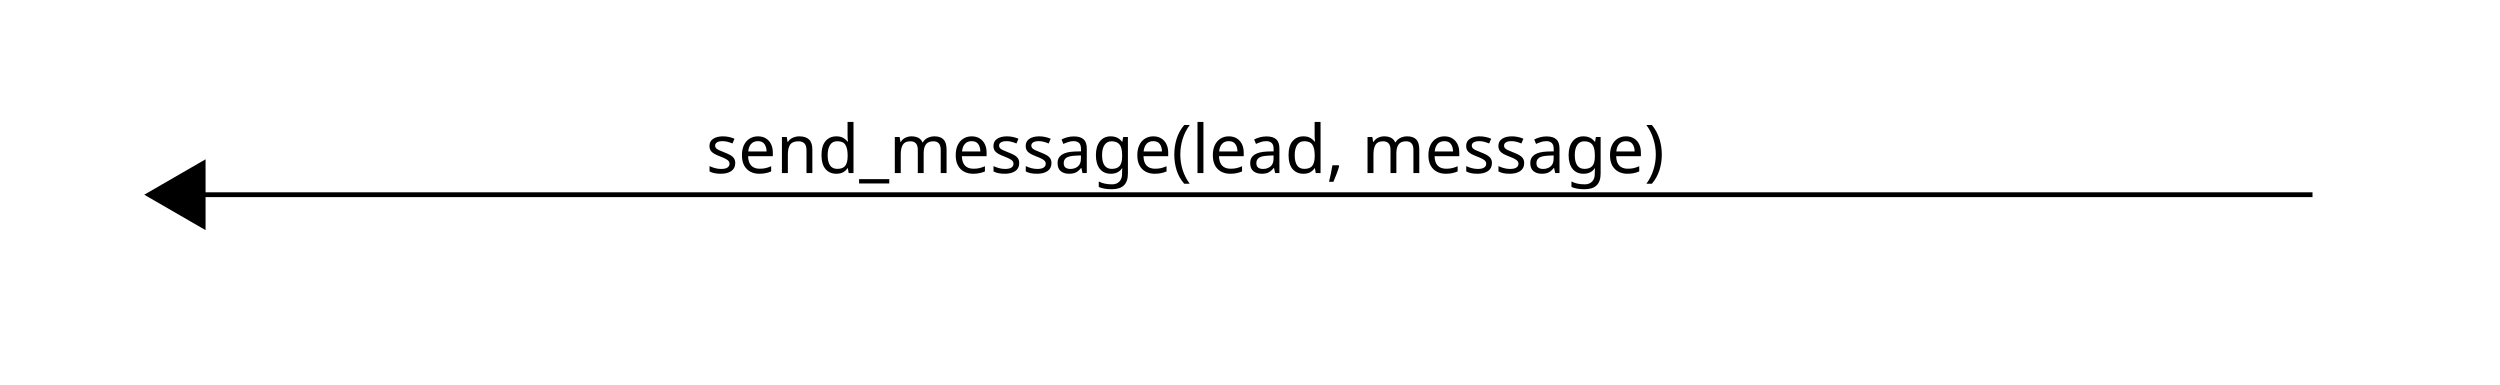
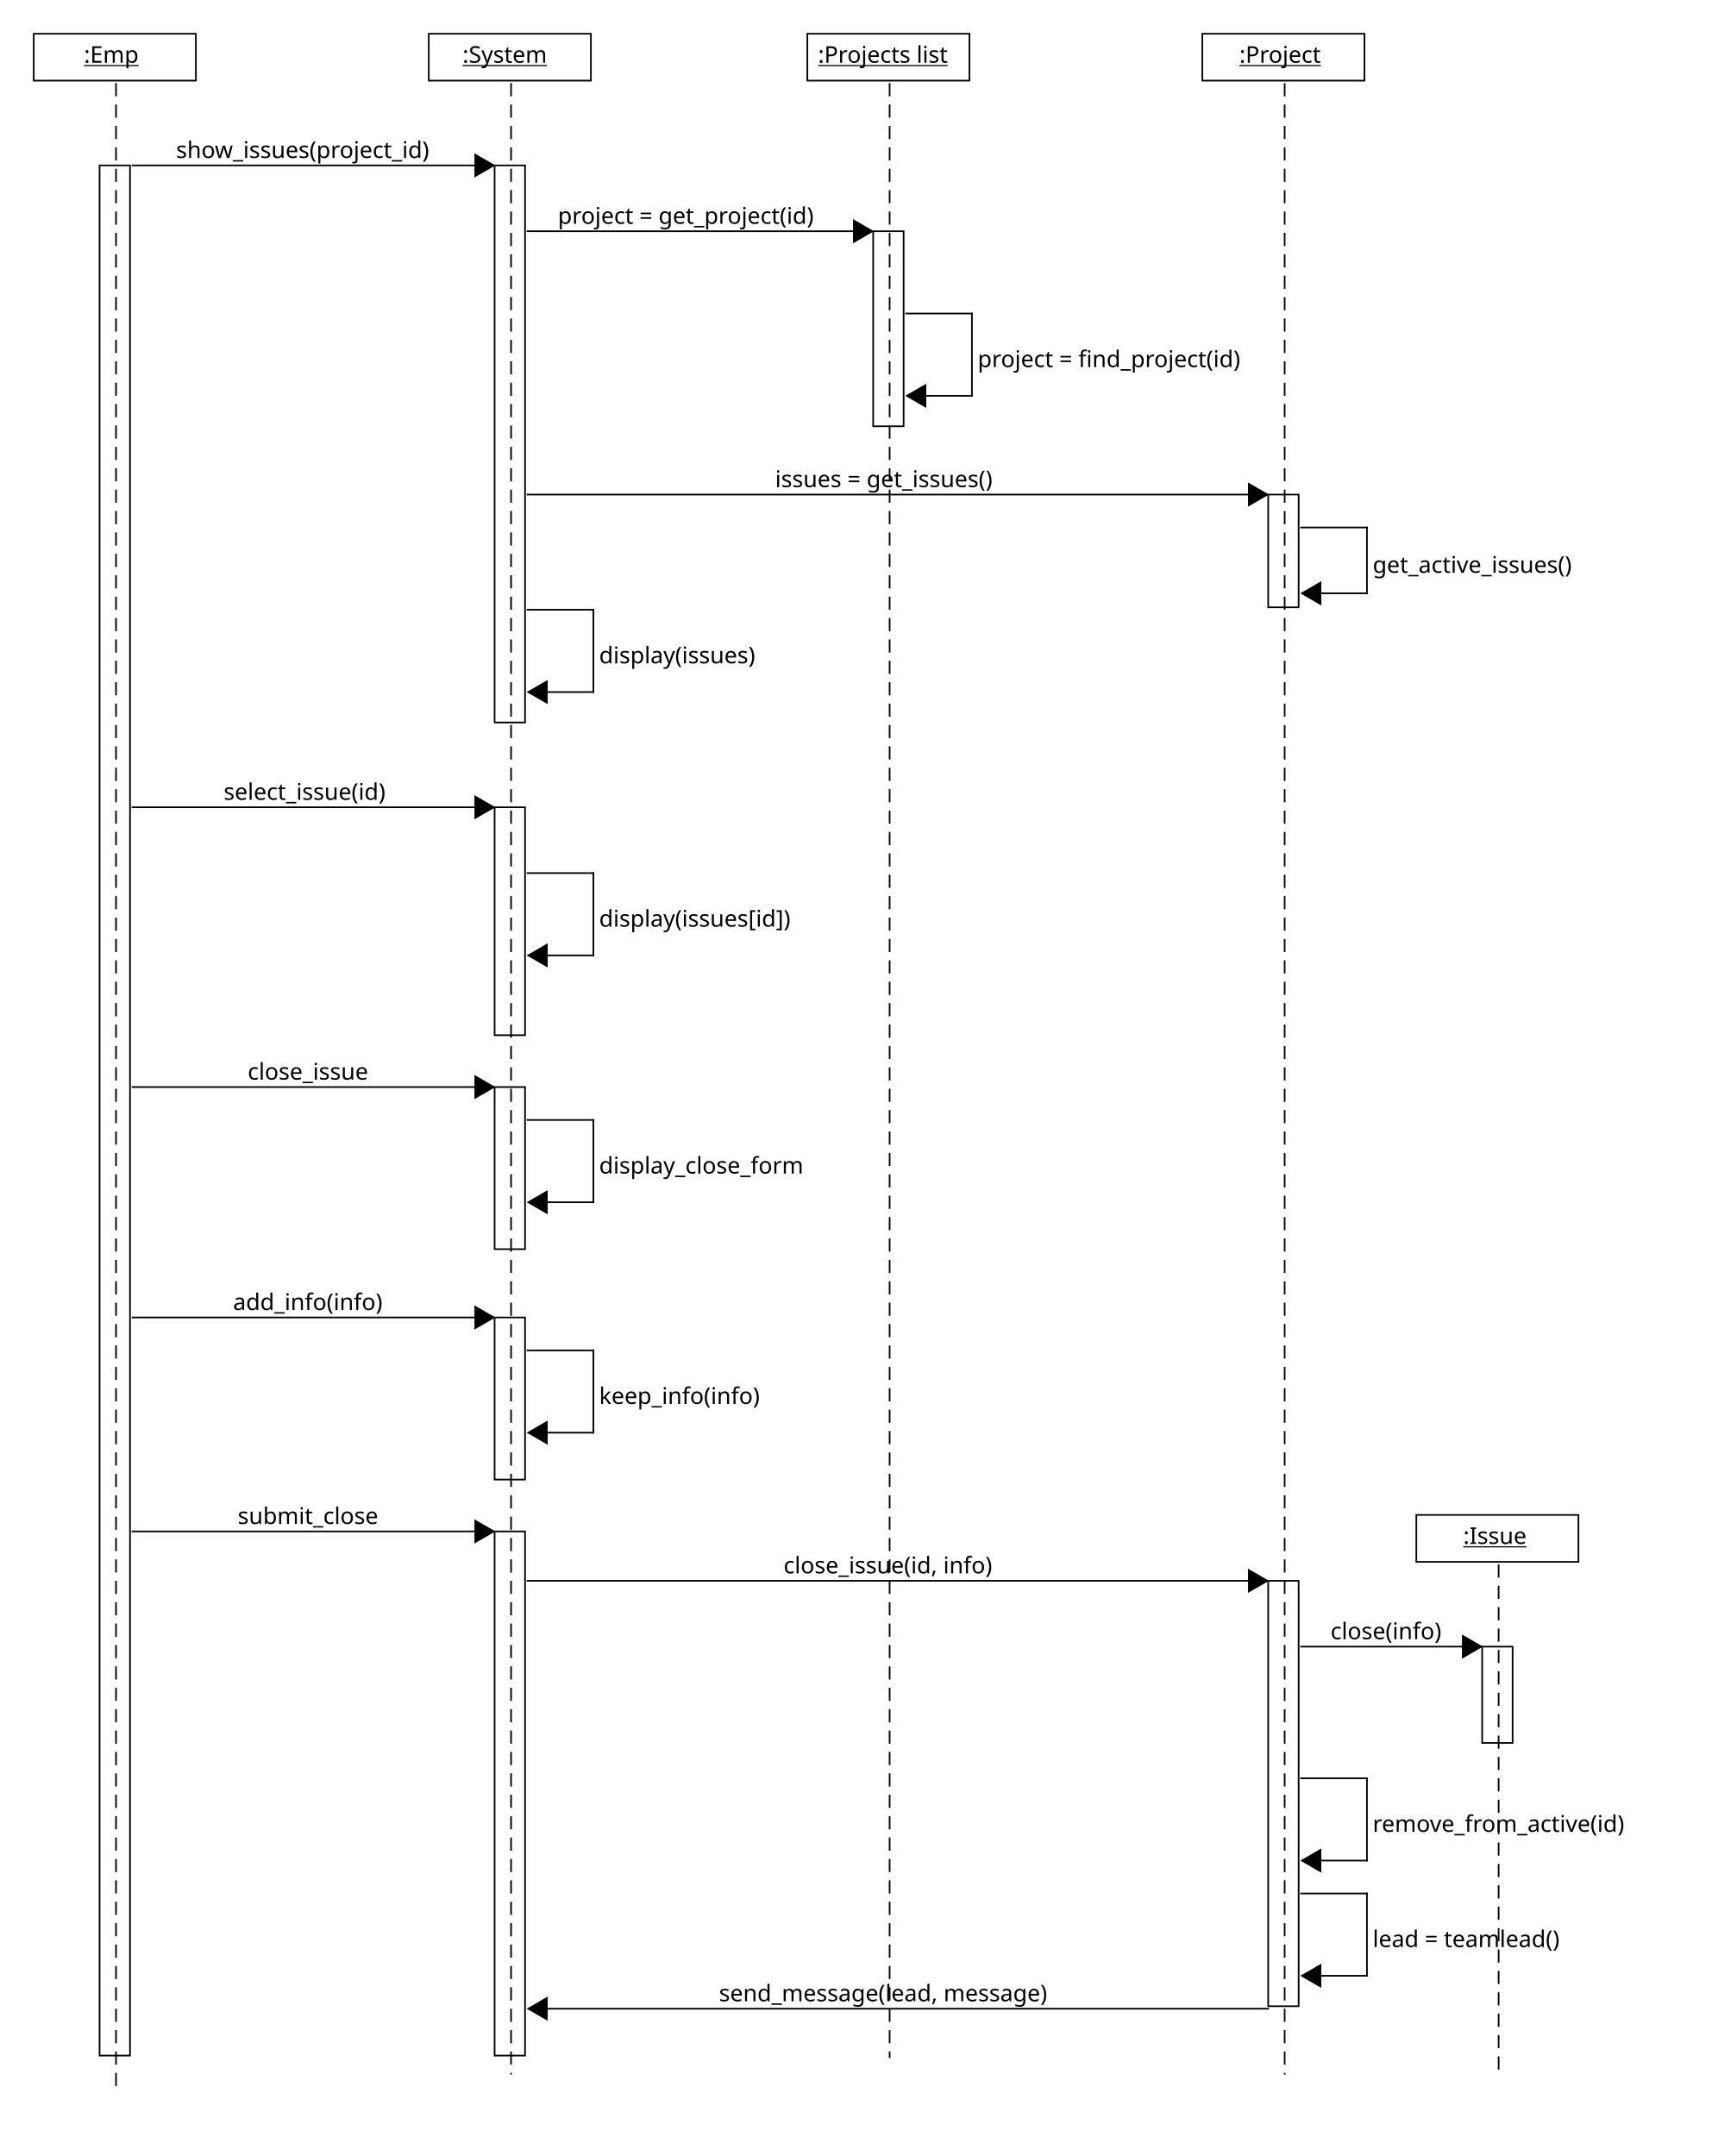
- <svg xmlns="http://www.w3.org/2000/svg" fill-opacity="1" color-rendering="auto" color-interpolation="auto" text-rendering="auto" stroke="black" stroke-linecap="square" width="520" stroke-miterlimit="10" shape-rendering="auto" stroke-opacity="1" fill="black" stroke-dasharray="none" font-weight="normal" stroke-width="1" viewBox="370 1160 520 80" height="80" font-family="'Dialog'" font-style="normal" stroke-linejoin="miter" font-size="12px" stroke-dashoffset="0" image-rendering="auto">
+ <svg xmlns="http://www.w3.org/2000/svg" fill-opacity="1" color-rendering="auto" color-interpolation="auto" text-rendering="auto" stroke="black" stroke-linecap="square" width="1040" stroke-miterlimit="10" shape-rendering="auto" stroke-opacity="1" fill="black" stroke-dasharray="none" font-weight="normal" stroke-width="1" viewBox="80 -20 1040 1310" height="1310" font-family="'Dialog'" font-style="normal" stroke-linejoin="miter" font-size="12px" stroke-dashoffset="0" image-rendering="auto">
  <defs id="genericDefs" />
  <g>
    <defs id="defs1">
      <clipPath clipPathUnits="userSpaceOnUse" id="clipPath1">
        <path d="M0 0 L2147483647 0 L2147483647 2147483647 L0 2147483647 L0 0 Z" />
      </clipPath>
      <clipPath clipPathUnits="userSpaceOnUse" id="clipPath2">
+         <path d="M0 0 L0 60 L20 60 L20 0 Z" />
+       </clipPath>
+       <clipPath clipPathUnits="userSpaceOnUse" id="clipPath3">
+         <path d="M0 0 L0 30 L100 30 L100 0 Z" />
+       </clipPath>
+       <clipPath clipPathUnits="userSpaceOnUse" id="clipPath4">
+         <path d="M0 0 L0 260 L20 260 L20 0 Z" />
+       </clipPath>
+       <clipPath clipPathUnits="userSpaceOnUse" id="clipPath5">
+         <path d="M0 0 L0 320 L20 320 L20 0 Z" />
+       </clipPath>
+       <clipPath clipPathUnits="userSpaceOnUse" id="clipPath6">
+         <path d="M0 0 L0 100 L20 100 L20 0 Z" />
+       </clipPath>
+       <clipPath clipPathUnits="userSpaceOnUse" id="clipPath7">
+         <path d="M0 0 L0 140 L20 140 L20 0 Z" />
+       </clipPath>
+       <clipPath clipPathUnits="userSpaceOnUse" id="clipPath8">
+         <path d="M0 0 L0 70 L20 70 L20 0 Z" />
+       </clipPath>
+       <clipPath clipPathUnits="userSpaceOnUse" id="clipPath9">
+         <path d="M0 0 L0 120 L20 120 L20 0 Z" />
+       </clipPath>
+       <clipPath clipPathUnits="userSpaceOnUse" id="clipPath10">
+         <path d="M0 0 L0 340 L20 340 L20 0 Z" />
+       </clipPath>
+       <clipPath clipPathUnits="userSpaceOnUse" id="clipPath11">
+         <path d="M0 0 L0 1150 L20 1150 L20 0 Z" />
+       </clipPath>
+       <clipPath clipPathUnits="userSpaceOnUse" id="clipPath12">
+         <path d="M0 0 L0 1240 L30 1240 L30 0 Z" />
+       </clipPath>
+       <clipPath clipPathUnits="userSpaceOnUse" id="clipPath13">
        <path d="M0 0 L0 40 L480 40 L480 0 Z" />
      </clipPath>
+       <clipPath clipPathUnits="userSpaceOnUse" id="clipPath14">
+         <path d="M0 0 L0 80 L200 80 L200 0 Z" />
+       </clipPath>
+       <clipPath clipPathUnits="userSpaceOnUse" id="clipPath15">
+         <path d="M0 0 L0 80 L240 80 L240 0 Z" />
+       </clipPath>
+       <clipPath clipPathUnits="userSpaceOnUse" id="clipPath16">
+         <path d="M0 0 L0 70 L200 70 L200 0 Z" />
+       </clipPath>
+       <clipPath clipPathUnits="userSpaceOnUse" id="clipPath17">
+         <path d="M0 0 L0 40 L140 40 L140 0 Z" />
+       </clipPath>
+       <clipPath clipPathUnits="userSpaceOnUse" id="clipPath18">
+         <path d="M0 0 L0 340 L30 340 L30 0 Z" />
+       </clipPath>
+       <clipPath clipPathUnits="userSpaceOnUse" id="clipPath19">
+         <path d="M0 0 L0 40 L250 40 L250 0 Z" />
+       </clipPath>
+       <clipPath clipPathUnits="userSpaceOnUse" id="clipPath20">
+         <path d="M0 0 L0 80 L170 80 L170 0 Z" />
+       </clipPath>
+       <clipPath clipPathUnits="userSpaceOnUse" id="clipPath21">
+         <path d="M0 0 L0 40 L240 40 L240 0 Z" />
+       </clipPath>
+       <clipPath clipPathUnits="userSpaceOnUse" id="clipPath22">
+         <path d="M0 0 L0 1230 L30 1230 L30 0 Z" />
+       </clipPath>
+       <clipPath clipPathUnits="userSpaceOnUse" id="clipPath23">
+         <path d="M0 0 L0 1250 L30 1250 L30 0 Z" />
+       </clipPath>
    </defs>
+     <g fill="rgb(255,255,255)" fill-opacity="0" transform="translate(980,980)" stroke-opacity="0" stroke="rgb(255,255,255)">
+       <rect x="0.5" width="18.5" height="58.5" y="0.5" clip-path="url(#clipPath2)" stroke="none" />
+     </g>
+     <g transform="translate(980,980)">
+       <rect fill="none" x="0.5" width="18.5" height="58.5" y="0.5" clip-path="url(#clipPath2)" />
+     </g>
+     <g fill="rgb(255,255,255)" fill-opacity="0" transform="translate(940,900)" stroke-opacity="0" stroke="rgb(255,255,255)">
+       <rect x="0.5" width="98.5" height="28.5" y="0.5" clip-path="url(#clipPath3)" stroke="none" />
+     </g>
+     <g transform="translate(940,900)">
+       <rect fill="none" x="0.5" width="98.5" height="28.5" y="0.5" clip-path="url(#clipPath3)" />
+       <text x="29" font-size="14px" y="18.109" text-decoration="underline" clip-path="url(#clipPath3)" font-family="sans-serif" stroke="none" xml:space="preserve">:Issue</text>
+     </g>
+     <g fill="rgb(255,255,255)" fill-opacity="0" transform="translate(850,940)" stroke-opacity="0" stroke="rgb(255,255,255)">
+       <rect x="0.5" width="18.5" height="258.5" y="0.5" clip-path="url(#clipPath4)" stroke="none" />
+     </g>
+     <g transform="translate(850,940)">
+       <rect fill="none" x="0.5" width="18.5" height="258.5" y="0.5" clip-path="url(#clipPath4)" />
+     </g>
+     <g fill="rgb(255,255,255)" fill-opacity="0" transform="translate(380,910)" stroke-opacity="0" stroke="rgb(255,255,255)">
+       <rect x="0.5" width="18.5" height="318.5" y="0.5" clip-path="url(#clipPath5)" stroke="none" />
+     </g>
+     <g transform="translate(380,910)">
+       <rect fill="none" x="0.5" width="18.5" height="318.5" y="0.5" clip-path="url(#clipPath5)" />
+     </g>
+     <g fill="rgb(255,255,255)" fill-opacity="0" transform="translate(380,780)" stroke-opacity="0" stroke="rgb(255,255,255)">
+       <rect x="0.5" width="18.5" height="98.5" y="0.5" clip-path="url(#clipPath6)" stroke="none" />
+     </g>
+     <g transform="translate(380,780)">
+       <rect fill="none" x="0.5" width="18.5" height="98.5" y="0.5" clip-path="url(#clipPath6)" />
+     </g>
+     <g fill="rgb(255,255,255)" fill-opacity="0" transform="translate(380,640)" stroke-opacity="0" stroke="rgb(255,255,255)">
+       <rect x="0.5" width="18.5" height="98.5" y="0.5" clip-path="url(#clipPath6)" stroke="none" />
+     </g>
+     <g transform="translate(380,640)">
+       <rect fill="none" x="0.5" width="18.5" height="98.5" y="0.5" clip-path="url(#clipPath6)" />
+     </g>
+     <g fill="rgb(255,255,255)" fill-opacity="0" transform="translate(380,470)" stroke-opacity="0" stroke="rgb(255,255,255)">
+       <rect x="0.5" width="18.5" height="138.5" y="0.5" clip-path="url(#clipPath7)" stroke="none" />
+     </g>
+     <g transform="translate(380,470)">
+       <rect fill="none" x="0.5" width="18.5" height="138.5" y="0.5" clip-path="url(#clipPath7)" />
+     </g>
+     <g fill="rgb(255,255,255)" fill-opacity="0" transform="translate(850,280)" stroke-opacity="0" stroke="rgb(255,255,255)">
+       <rect x="0.5" width="18.5" height="68.5" y="0.5" clip-path="url(#clipPath8)" stroke="none" />
+     </g>
+     <g transform="translate(850,280)">
+       <rect fill="none" x="0.5" width="18.5" height="68.5" y="0.5" clip-path="url(#clipPath8)" />
+     </g>
+     <g fill="rgb(255,255,255)" fill-opacity="0" transform="translate(610,120)" stroke-opacity="0" stroke="rgb(255,255,255)">
+       <rect x="0.5" width="18.5" height="118.5" y="0.5" clip-path="url(#clipPath9)" stroke="none" />
+     </g>
+     <g transform="translate(610,120)">
+       <rect fill="none" x="0.5" width="18.5" height="118.5" y="0.5" clip-path="url(#clipPath9)" />
+     </g>
+     <g fill="rgb(255,255,255)" fill-opacity="0" transform="translate(380,80)" stroke-opacity="0" stroke="rgb(255,255,255)">
+       <rect x="0.5" width="18.5" height="338.5" y="0.5" clip-path="url(#clipPath10)" stroke="none" />
+     </g>
+     <g transform="translate(380,80)">
+       <rect fill="none" x="0.5" width="18.5" height="338.5" y="0.5" clip-path="url(#clipPath10)" />
+     </g>
+     <g fill="rgb(255,255,255)" fill-opacity="0" transform="translate(140,80)" stroke-opacity="0" stroke="rgb(255,255,255)">
+       <rect x="0.5" width="18.5" height="1148.5" y="0.5" clip-path="url(#clipPath11)" stroke="none" />
+     </g>
+     <g transform="translate(140,80)">
+       <rect fill="none" x="0.5" width="18.5" height="1148.5" y="0.5" clip-path="url(#clipPath11)" />
+     </g>
+     <g fill="rgb(255,255,255)" fill-opacity="0" transform="translate(810,0)" stroke-opacity="0" stroke="rgb(255,255,255)">
+       <rect x="0.5" width="98.5" height="28.5" y="0.5" clip-path="url(#clipPath3)" stroke="none" />
+     </g>
+     <g transform="translate(810,0)">
+       <rect fill="none" x="0.5" width="98.5" height="28.5" y="0.5" clip-path="url(#clipPath3)" />
+       <text x="23" font-size="14px" y="18.109" text-decoration="underline" clip-path="url(#clipPath3)" font-family="sans-serif" stroke="none" xml:space="preserve">:Project</text>
+     </g>
+     <g stroke-dasharray="8,5" stroke-miterlimit="5" transform="translate(380,20)" stroke-linecap="butt">
+       <path fill="none" d="M10.5 10.5 L10.5 1220.5" clip-path="url(#clipPath12)" />
+     </g>
+     <g fill="rgb(255,255,255)" fill-opacity="0" transform="translate(570,0)" stroke-opacity="0" stroke="rgb(255,255,255)">
+       <rect x="0.5" width="98.5" height="28.5" y="0.5" clip-path="url(#clipPath3)" stroke="none" />
+     </g>
+     <g transform="translate(570,0)">
+       <rect fill="none" x="0.5" width="98.5" height="28.5" y="0.5" clip-path="url(#clipPath3)" />
+       <text x="7" font-size="14px" y="18.109" text-decoration="underline" clip-path="url(#clipPath3)" font-family="sans-serif" stroke="none" xml:space="preserve">:Projects list</text>
+     </g>
+     <g fill="rgb(255,255,255)" fill-opacity="0" transform="translate(340,0)" stroke-opacity="0" stroke="rgb(255,255,255)">
+       <rect x="0.5" width="98.5" height="28.5" y="0.5" clip-path="url(#clipPath3)" stroke="none" />
+     </g>
+     <g transform="translate(340,0)">
+       <rect fill="none" x="0.5" width="98.5" height="28.5" y="0.5" clip-path="url(#clipPath3)" />
+       <text x="21" font-size="14px" y="18.109" text-decoration="underline" clip-path="url(#clipPath3)" font-family="sans-serif" stroke="none" xml:space="preserve">:System</text>
+     </g>
+     <g fill="rgb(255,255,255)" fill-opacity="0" transform="translate(100,0)" stroke-opacity="0" stroke="rgb(255,255,255)">
+       <rect x="0.5" width="98.5" height="28.5" y="0.5" clip-path="url(#clipPath3)" stroke="none" />
+     </g>
+     <g transform="translate(100,0)">
+       <rect fill="none" x="0.5" width="98.5" height="28.5" y="0.5" clip-path="url(#clipPath3)" />
+       <text x="31" font-size="14px" y="18.109" text-decoration="underline" clip-path="url(#clipPath3)" font-family="sans-serif" stroke="none" xml:space="preserve">:Emp</text>
+     </g>
    <g transform="translate(390,1180)">
-       <path fill="none" d="M11.5 20.5 L460.5 20.5" clip-path="url(#clipPath2)" />
-       <path d="M22.258 27 L11 20.5 L22.258 14 Z" clip-path="url(#clipPath2)" stroke="none" />
-       <path fill="none" d="M22.258 27 L11 20.5 L22.258 14 Z" clip-path="url(#clipPath2)" />
-       <text x="126.852" font-size="14px" y="16" clip-path="url(#clipPath2)" font-family="sans-serif" stroke="none" xml:space="preserve">send_message(lead, message)</text>
+       <path fill="none" d="M11.5 20.5 L460.5 20.5" clip-path="url(#clipPath13)" />
+       <path d="M22.258 27 L11 20.5 L22.258 14 Z" clip-path="url(#clipPath13)" stroke="none" />
+       <path fill="none" d="M22.258 27 L11 20.5 L22.258 14 Z" clip-path="url(#clipPath13)" />
+       <text x="126.852" font-size="14px" y="16" clip-path="url(#clipPath13)" font-family="sans-serif" stroke="none" xml:space="preserve">send_message(lead, message)</text>
+     </g>
+     <g transform="translate(860,1120)">
+       <path fill="none" d="M11.5 60.5 L50.5 60.5" clip-path="url(#clipPath14)" />
+       <path fill="none" d="M50.5 60.5 L50.5 10.5" clip-path="url(#clipPath14)" />
+       <path fill="none" d="M50.5 10.5 L10.5 10.5" clip-path="url(#clipPath14)" />
+       <path d="M22.258 67 L11 60.5 L22.258 54 Z" clip-path="url(#clipPath14)" stroke="none" />
+       <path fill="none" d="M22.258 67 L11 60.5 L22.258 54 Z" clip-path="url(#clipPath14)" />
+       <text x="54" font-size="14px" y="43.055" clip-path="url(#clipPath14)" font-family="sans-serif" stroke="none" xml:space="preserve">lead = teamlead()</text>
+     </g>
+     <g transform="translate(860,1050)">
+       <path fill="none" d="M11.5 60.5 L50.5 60.5" clip-path="url(#clipPath15)" />
+       <path fill="none" d="M50.5 60.5 L50.5 10.5" clip-path="url(#clipPath15)" />
+       <path fill="none" d="M50.5 10.5 L10.5 10.5" clip-path="url(#clipPath15)" />
+       <path d="M22.258 67 L11 60.5 L22.258 54 Z" clip-path="url(#clipPath15)" stroke="none" />
+       <path fill="none" d="M22.258 67 L11 60.5 L22.258 54 Z" clip-path="url(#clipPath15)" />
+       <text x="54" font-size="14px" y="43.055" clip-path="url(#clipPath15)" font-family="sans-serif" stroke="none" xml:space="preserve">remove_from_active(id)</text>
+     </g>
+     <g transform="translate(860,290)">
+       <path fill="none" d="M11.5 50.5 L50.5 50.5" clip-path="url(#clipPath16)" />
+       <path fill="none" d="M50.5 50.5 L50.5 10.5" clip-path="url(#clipPath16)" />
+       <path fill="none" d="M50.5 10.5 L10.5 10.5" clip-path="url(#clipPath16)" />
+       <path d="M22.258 57 L11 50.5 L22.258 44 Z" clip-path="url(#clipPath16)" stroke="none" />
+       <path fill="none" d="M22.258 57 L11 50.5 L22.258 44 Z" clip-path="url(#clipPath16)" />
+       <text x="54" font-size="14px" y="38.055" clip-path="url(#clipPath16)" font-family="sans-serif" stroke="none" xml:space="preserve">get_active_issues()</text>
+     </g>
+     <g transform="translate(860,960)">
+       <path fill="none" d="M119.5 20.5 L10.5 20.5" clip-path="url(#clipPath17)" />
+       <path d="M108.742 14 L120 20.5 L108.742 27 Z" clip-path="url(#clipPath17)" stroke="none" />
+       <path fill="none" d="M108.742 14 L120 20.5 L108.742 27 Z" clip-path="url(#clipPath17)" />
+       <text x="28.38" font-size="14px" y="16" clip-path="url(#clipPath17)" font-family="sans-serif" stroke="none" xml:space="preserve">close(info)</text>
+     </g>
+     <g stroke-dasharray="8,5" stroke-miterlimit="5" transform="translate(980,920)" stroke-linecap="butt">
+       <path fill="none" d="M10.5 10.5 L10.5 320.5" clip-path="url(#clipPath18)" />
+     </g>
+     <g transform="translate(390,920)">
+       <path fill="none" d="M459.5 20.5 L10.5 20.5" clip-path="url(#clipPath13)" />
+       <path d="M448.742 14 L460 20.5 L448.742 27 Z" clip-path="url(#clipPath13)" stroke="none" />
+       <path fill="none" d="M448.742 14 L460 20.5 L448.742 27 Z" clip-path="url(#clipPath13)" />
+       <text x="166.06" font-size="14px" y="16" clip-path="url(#clipPath13)" font-family="sans-serif" stroke="none" xml:space="preserve">close_issue(id, info)</text>
+     </g>
+     <g transform="translate(150,890)">
+       <path fill="none" d="M229.5 20.5 L10.5 20.5" clip-path="url(#clipPath19)" />
+       <path d="M218.742 14 L230 20.5 L218.742 27 Z" clip-path="url(#clipPath19)" stroke="none" />
+       <path fill="none" d="M218.742 14 L230 20.5 L218.742 27 Z" clip-path="url(#clipPath19)" />
+       <text x="74.435" font-size="14px" y="16" clip-path="url(#clipPath19)" font-family="sans-serif" stroke="none" xml:space="preserve">submit_close</text>
+     </g>
+     <g transform="translate(390,790)">
+       <path fill="none" d="M11.5 60.5 L50.5 60.5" clip-path="url(#clipPath20)" />
+       <path fill="none" d="M50.5 60.5 L50.5 10.5" clip-path="url(#clipPath20)" />
+       <path fill="none" d="M50.5 10.5 L10.5 10.5" clip-path="url(#clipPath20)" />
+       <path d="M22.258 67 L11 60.5 L22.258 54 Z" clip-path="url(#clipPath20)" stroke="none" />
+       <path fill="none" d="M22.258 67 L11 60.5 L22.258 54 Z" clip-path="url(#clipPath20)" />
+       <text x="54" font-size="14px" y="43.055" clip-path="url(#clipPath20)" font-family="sans-serif" stroke="none" xml:space="preserve">keep_info(info)</text>
+     </g>
+     <g transform="translate(150,760)">
+       <path fill="none" d="M229.5 20.5 L10.5 20.5" clip-path="url(#clipPath19)" />
+       <path d="M218.742 14 L230 20.5 L218.742 27 Z" clip-path="url(#clipPath19)" stroke="none" />
+       <path fill="none" d="M218.742 14 L230 20.5 L218.742 27 Z" clip-path="url(#clipPath19)" />
+       <text x="71.605" font-size="14px" y="16" clip-path="url(#clipPath19)" font-family="sans-serif" stroke="none" xml:space="preserve">add_info(info)</text>
+     </g>
+     <g transform="translate(390,650)">
+       <path fill="none" d="M11.5 60.5 L50.5 60.5" clip-path="url(#clipPath14)" />
+       <path fill="none" d="M50.5 60.5 L50.5 10.5" clip-path="url(#clipPath14)" />
+       <path fill="none" d="M50.5 10.5 L10.5 10.5" clip-path="url(#clipPath14)" />
+       <path d="M22.258 67 L11 60.5 L22.258 54 Z" clip-path="url(#clipPath14)" stroke="none" />
+       <path fill="none" d="M22.258 67 L11 60.5 L22.258 54 Z" clip-path="url(#clipPath14)" />
+       <text x="54" font-size="14px" y="43.055" clip-path="url(#clipPath14)" font-family="sans-serif" stroke="none" xml:space="preserve">display_close_form</text>
+     </g>
+     <g transform="translate(150,620)">
+       <path fill="none" d="M229.5 20.5 L10.5 20.5" clip-path="url(#clipPath19)" />
+       <path d="M218.742 14 L230 20.5 L218.742 27 Z" clip-path="url(#clipPath19)" stroke="none" />
+       <path fill="none" d="M218.742 14 L230 20.5 L218.742 27 Z" clip-path="url(#clipPath19)" />
+       <text x="80.488" font-size="14px" y="16" clip-path="url(#clipPath19)" font-family="sans-serif" stroke="none" xml:space="preserve">close_issue</text>
+     </g>
+     <g transform="translate(390,500)">
+       <path fill="none" d="M11.5 60.5 L50.5 60.5" clip-path="url(#clipPath14)" />
+       <path fill="none" d="M50.5 60.5 L50.5 10.5" clip-path="url(#clipPath14)" />
+       <path fill="none" d="M50.5 10.5 L10.5 10.5" clip-path="url(#clipPath14)" />
+       <path d="M22.258 67 L11 60.5 L22.258 54 Z" clip-path="url(#clipPath14)" stroke="none" />
+       <path fill="none" d="M22.258 67 L11 60.5 L22.258 54 Z" clip-path="url(#clipPath14)" />
+       <text x="54" font-size="14px" y="43.055" clip-path="url(#clipPath14)" font-family="sans-serif" stroke="none" xml:space="preserve">display(issues[id])</text>
+     </g>
+     <g transform="translate(150,450)">
+       <path fill="none" d="M229.5 20.5 L10.5 20.5" clip-path="url(#clipPath19)" />
+       <path d="M218.742 14 L230 20.5 L218.742 27 Z" clip-path="url(#clipPath19)" stroke="none" />
+       <path fill="none" d="M218.742 14 L230 20.5 L218.742 27 Z" clip-path="url(#clipPath19)" />
+       <text x="65.87" font-size="14px" y="16" clip-path="url(#clipPath19)" font-family="sans-serif" stroke="none" xml:space="preserve">select_issue(id)</text>
+     </g>
+     <g transform="translate(390,340)">
+       <path fill="none" d="M11.5 60.5 L50.5 60.5" clip-path="url(#clipPath20)" />
+       <path fill="none" d="M50.5 60.5 L50.5 10.5" clip-path="url(#clipPath20)" />
+       <path fill="none" d="M50.5 10.5 L10.5 10.5" clip-path="url(#clipPath20)" />
+       <path d="M22.258 67 L11 60.5 L22.258 54 Z" clip-path="url(#clipPath20)" stroke="none" />
+       <path fill="none" d="M22.258 67 L11 60.5 L22.258 54 Z" clip-path="url(#clipPath20)" />
+       <text x="54" font-size="14px" y="43.055" clip-path="url(#clipPath20)" font-family="sans-serif" stroke="none" xml:space="preserve">display(issues)</text>
+     </g>
+     <g transform="translate(390,260)">
+       <path fill="none" d="M459.5 20.5 L10.5 20.5" clip-path="url(#clipPath13)" />
+       <path d="M448.742 14 L460 20.5 L448.742 27 Z" clip-path="url(#clipPath13)" stroke="none" />
+       <path fill="none" d="M448.742 14 L460 20.5 L448.742 27 Z" clip-path="url(#clipPath13)" />
+       <text x="160.97" font-size="14px" y="16" clip-path="url(#clipPath13)" font-family="sans-serif" stroke="none" xml:space="preserve">issues = get_issues()</text>
+     </g>
+     <g transform="translate(620,160)">
+       <path fill="none" d="M11.5 60.5 L50.5 60.5" clip-path="url(#clipPath15)" />
+       <path fill="none" d="M50.5 60.5 L50.5 10.5" clip-path="url(#clipPath15)" />
+       <path fill="none" d="M50.5 10.5 L10.5 10.5" clip-path="url(#clipPath15)" />
+       <path d="M22.258 67 L11 60.5 L22.258 54 Z" clip-path="url(#clipPath15)" stroke="none" />
+       <path fill="none" d="M22.258 67 L11 60.5 L22.258 54 Z" clip-path="url(#clipPath15)" />
+       <text x="54" font-size="14px" y="43.055" clip-path="url(#clipPath15)" font-family="sans-serif" stroke="none" xml:space="preserve">project = find_project(id)</text>
+     </g>
+     <g transform="translate(390,100)">
+       <path fill="none" d="M219.5 20.5 L10.5 20.5" clip-path="url(#clipPath21)" />
+       <path d="M208.742 14 L220 20.5 L208.742 27 Z" clip-path="url(#clipPath21)" stroke="none" />
+       <path fill="none" d="M208.742 14 L220 20.5 L208.742 27 Z" clip-path="url(#clipPath21)" />
+       <text x="28.942" font-size="14px" y="16" clip-path="url(#clipPath21)" font-family="sans-serif" stroke="none" xml:space="preserve">project = get_project(id)</text>
+     </g>
+     <g transform="translate(150,60)">
+       <path fill="none" d="M229.5 20.5 L10.5 20.5" clip-path="url(#clipPath19)" />
+       <path d="M218.742 14 L230 20.5 L218.742 27 Z" clip-path="url(#clipPath19)" stroke="none" />
+       <path fill="none" d="M218.742 14 L230 20.5 L218.742 27 Z" clip-path="url(#clipPath19)" />
+       <text x="36.981" font-size="14px" y="16" clip-path="url(#clipPath19)" font-family="sans-serif" stroke="none" xml:space="preserve">show_issues(project_id)</text>
+     </g>
+     <g stroke-dasharray="8,5" stroke-miterlimit="5" transform="translate(850,20)" stroke-linecap="butt">
+       <path fill="none" d="M10.5 10.5 L10.5 1220.5" clip-path="url(#clipPath12)" />
+     </g>
+     <g stroke-dasharray="8,5" stroke-miterlimit="5" transform="translate(610,20)" stroke-linecap="butt">
+       <path fill="none" d="M10.5 10.5 L10.5 1210.5" clip-path="url(#clipPath22)" />
+     </g>
+     <g stroke-dasharray="8,5" stroke-miterlimit="5" transform="translate(140,20)" stroke-linecap="butt">
+       <path fill="none" d="M10.5 10.5 L10.5 1230.5" clip-path="url(#clipPath23)" />
    </g>
  </g>
</svg>
